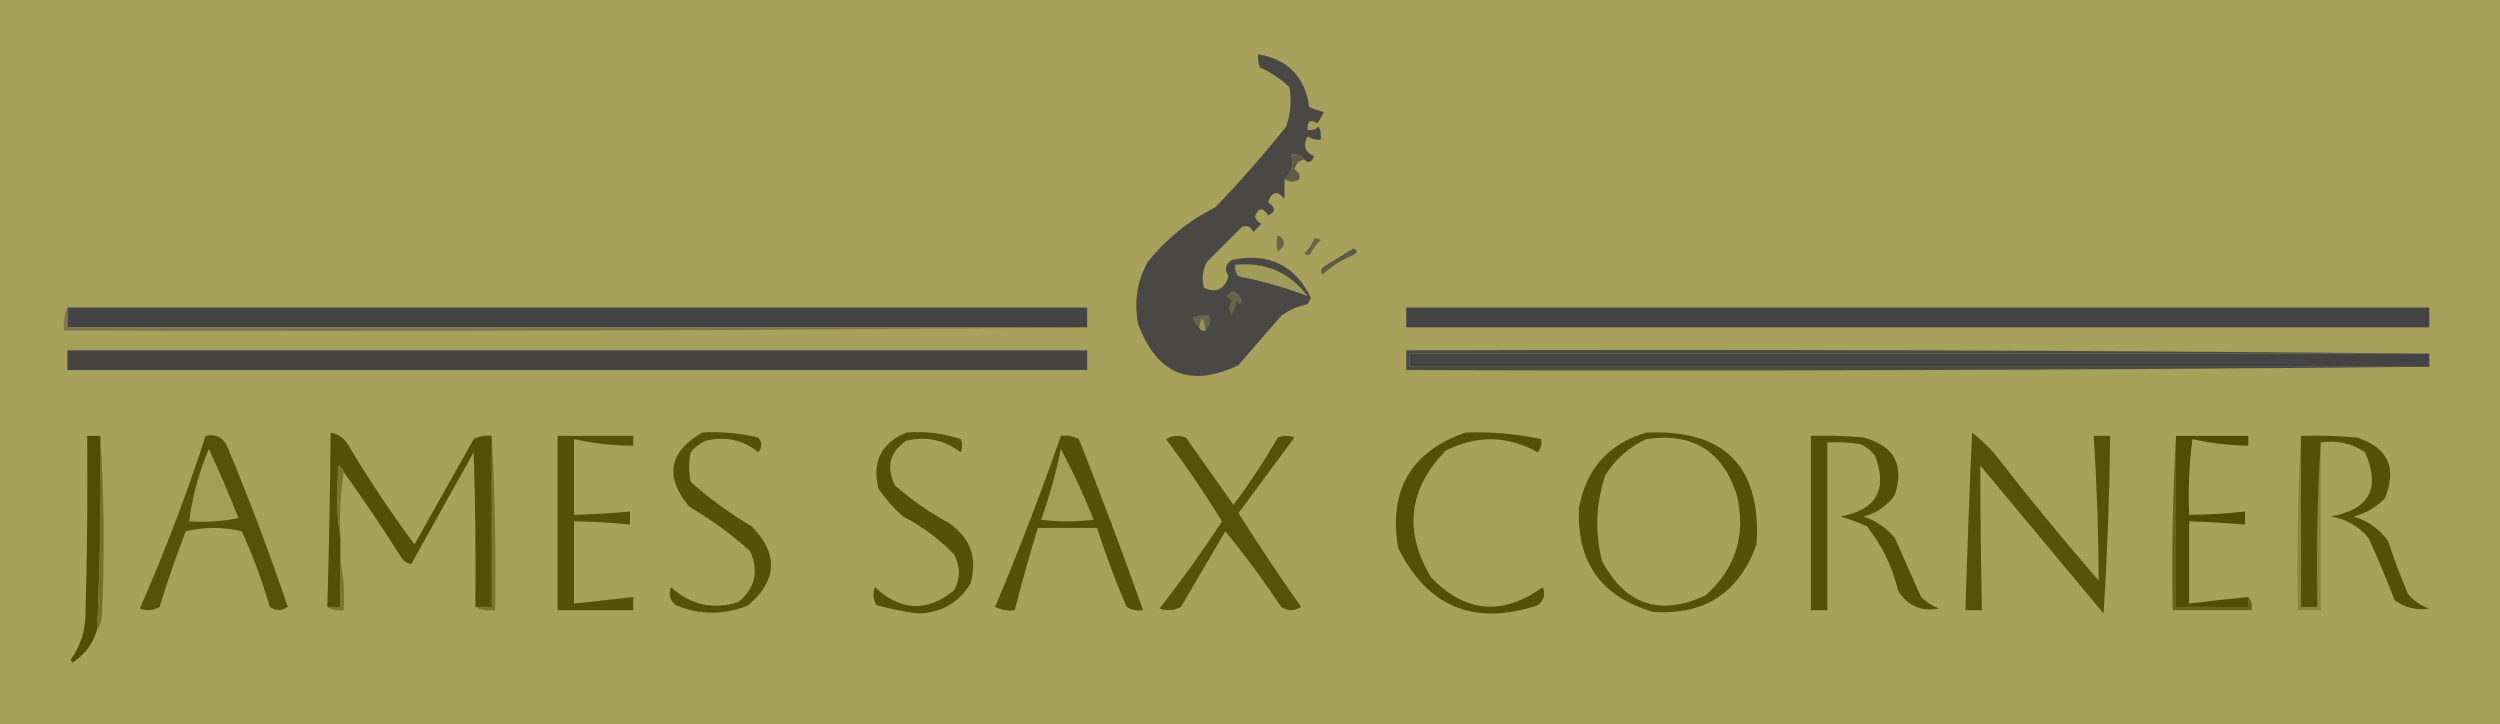
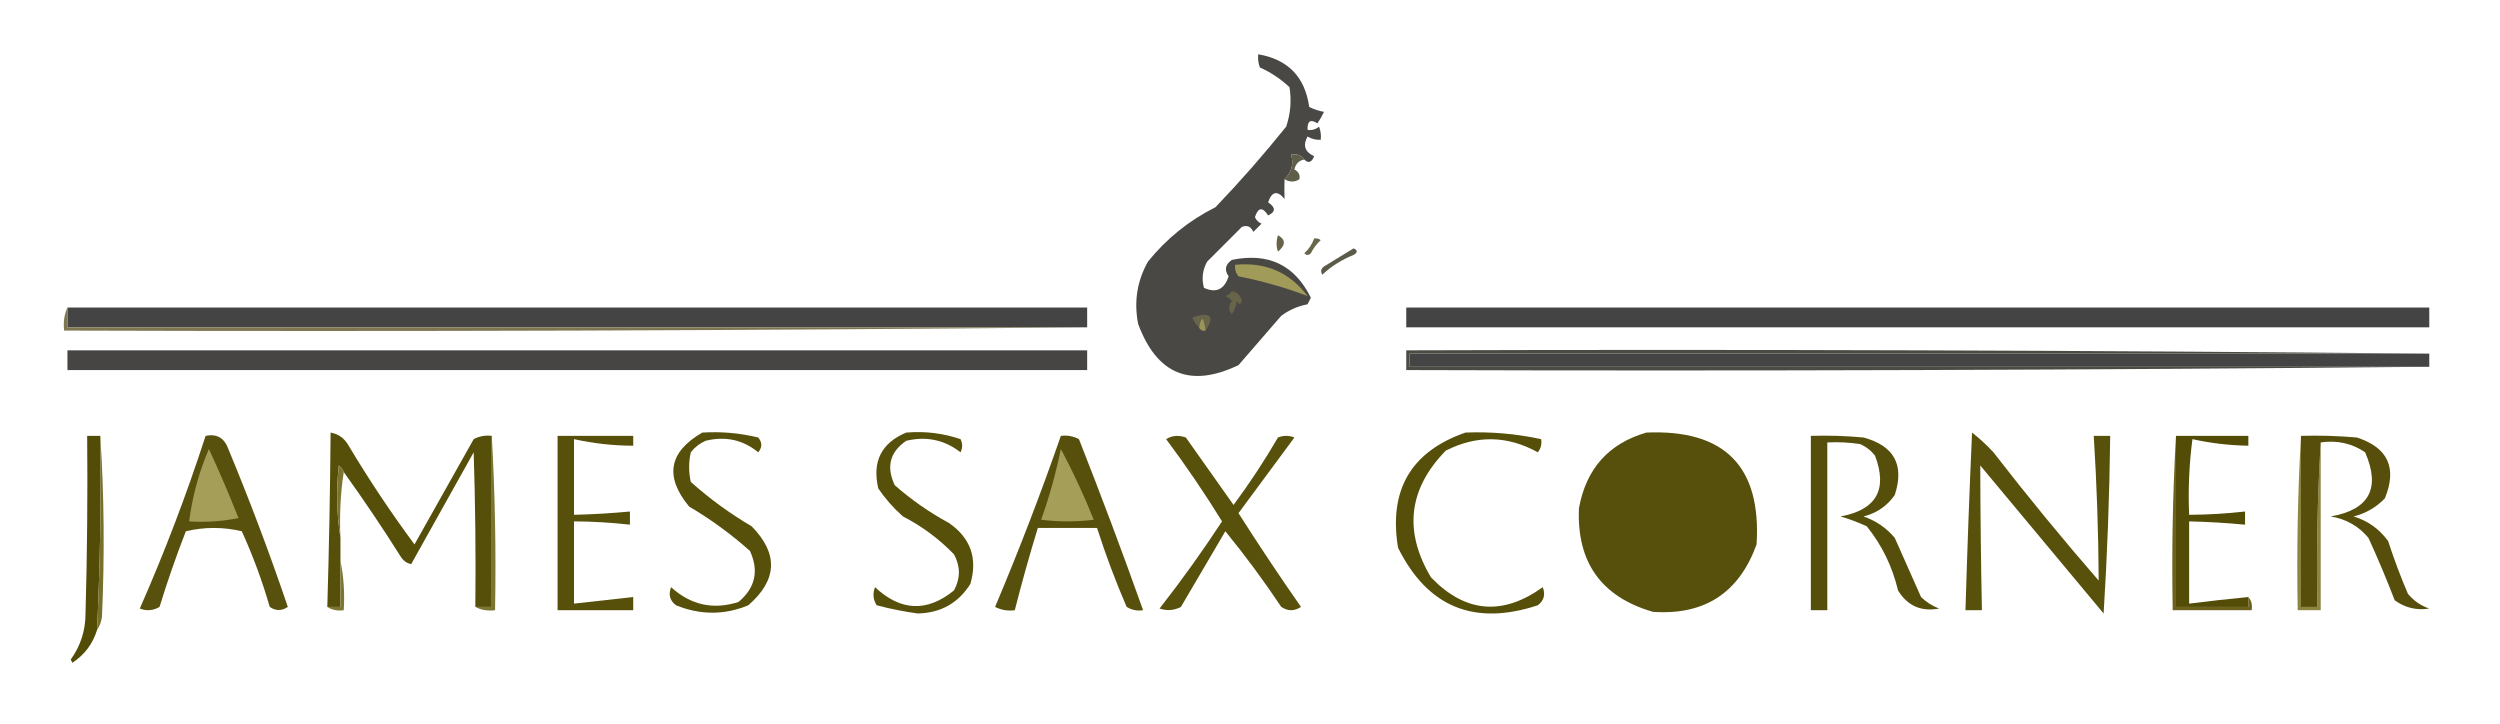
<svg xmlns="http://www.w3.org/2000/svg" version="1.1" width="760px" height="220px" viewBox="100 250 760 220" style="shape-rendering:geometricPrecision; text-rendering:geometricPrecision; image-rendering:optimizeQuality; fill-rule:evenodd; clip-rule:evenodd">
-   <g>
-     <path style="opacity:1" fill="#a7a15c" d="M -0.5,-0.5 C 319.5,-0.5 639.5,-0.5 959.5,-0.5C 959.5,239.5 959.5,479.5 959.5,719.5C 639.5,719.5 319.5,719.5 -0.5,719.5C -0.5,479.5 -0.5,239.5 -0.5,-0.5 Z" />
-   </g>
  <g>
    <path style="opacity:1" fill="#494844" d="M 496.5,298.5 C 495.473,297.152 494.14,296.652 492.5,297C 493.336,299.82 492.669,302.32 490.5,304.5C 490.437,306.468 490.437,308.468 490.5,310.5C 488.338,307.811 486.671,308.145 485.5,311.5C 487.836,313.073 487.836,314.406 485.5,315.5C 483.82,312.839 482.487,313.006 481.5,316C 481.905,316.945 482.572,317.612 483.5,318C 482.667,318.833 481.833,319.667 481,320.5C 480.275,318.842 479.108,318.342 477.5,319C 474,322.5 470.5,326 467,329.5C 465.578,332.03 465.245,334.697 466,337.5C 469.685,339.189 472.185,338.022 473.5,334C 472.14,332.062 472.473,330.396 474.5,329C 485.607,326.722 493.607,330.555 498.5,340.5C 498.167,341.167 497.833,341.833 497.5,342.5C 494.548,343.068 491.881,344.234 489.5,346C 485.167,351 480.833,356 476.5,361C 461.876,368.009 451.709,363.843 446,348.5C 444.669,341.715 445.669,335.382 449,329.5C 454.652,322.512 461.486,317.012 469.5,313C 477.039,305.13 484.206,296.963 491,288.5C 492.325,284.572 492.658,280.572 492,276.5C 489.344,274.004 486.344,272.004 483,270.5C 482.51,269.207 482.343,267.873 482.5,266.5C 491.549,268.05 496.716,273.383 498,282.5C 499.399,283.227 500.899,283.727 502.5,284C 501.929,285.205 501.262,286.372 500.5,287.5C 498.38,286.128 497.38,286.795 497.5,289.5C 498.822,289.67 499.989,289.337 501,288.5C 501.49,289.793 501.657,291.127 501.5,292.5C 500.07,292.579 498.736,292.246 497.5,291.5C 496.004,294.175 496.671,296.175 499.5,297.5C 498.743,299.404 497.743,299.737 496.5,298.5 Z" />
  </g>
  <g>
    <path style="opacity:1" fill="#605e49" d="M 496.5,298.5 C 494.879,298.787 493.879,299.787 493.5,301.5C 494.811,302.258 495.311,303.258 495,304.5C 493.586,305.413 492.086,305.413 490.5,304.5C 492.669,302.32 493.336,299.82 492.5,297C 494.14,296.652 495.473,297.152 496.5,298.5 Z" />
  </g>
  <g>
    <path style="opacity:1" fill="#676349" d="M 488.5,321.5 C 490.896,322.828 490.896,324.494 488.5,326.5C 487.948,324.997 487.948,323.331 488.5,321.5 Z" />
  </g>
  <g>
    <path style="opacity:1" fill="#6a664c" d="M 499.5,322.5 C 500.239,322.369 500.906,322.536 501.5,323C 500.257,324.154 499.257,325.488 498.5,327C 497.833,327.667 497.167,327.667 496.5,327C 497.883,325.729 498.883,324.229 499.5,322.5 Z" />
  </g>
  <g>
    <path style="opacity:1" fill="#5c5a48" d="M 511.5,325.5 C 512.773,326.077 512.773,326.743 511.5,327.5C 507.933,328.907 504.766,330.907 502,333.5C 501.383,332.551 501.549,331.718 502.5,331C 505.596,329.128 508.596,327.295 511.5,325.5 Z" />
  </g>
  <g>
    <path style="opacity:1" fill="#a19b5a" d="M 475.5,330.5 C 484.689,329.599 492.022,332.766 497.5,340C 490.816,337.446 483.816,335.446 476.5,334C 475.663,332.989 475.33,331.822 475.5,330.5 Z" />
  </g>
  <g>
    <path style="opacity:1" fill="#67644a" d="M 474.5,338.5 C 476.121,338.787 477.121,339.787 477.5,341.5C 477.154,342.696 476.654,342.696 476,341.5C 475.781,342.938 475.281,344.271 474.5,345.5C 473.355,344.224 473.355,342.891 474.5,341.5C 473.975,340.808 473.308,340.308 472.5,340C 473.416,339.722 474.082,339.222 474.5,338.5 Z" />
  </g>
  <g>
    <path style="opacity:1" fill="#434443" d="M 120.5,343.5 C 223.833,343.5 327.167,343.5 430.5,343.5C 430.5,345.5 430.5,347.5 430.5,349.5C 327.167,349.5 223.833,349.5 120.5,349.5C 120.5,347.5 120.5,345.5 120.5,343.5 Z" />
  </g>
  <g>
    <path style="opacity:1" fill="#444444" d="M 527.5,343.5 C 631.167,343.5 734.833,343.5 838.5,343.5C 838.5,345.5 838.5,347.5 838.5,349.5C 734.833,349.5 631.167,349.5 527.5,349.5C 527.5,347.5 527.5,345.5 527.5,343.5 Z" />
  </g>
  <g>
    <path style="opacity:1" fill="#68654b" d="M 466.5,350.5 C 465.934,346.194 465.268,345.861 464.5,349.5C 463.609,348.739 462.942,347.739 462.5,346.5C 468.082,344.719 469.415,346.052 466.5,350.5 Z" />
  </g>
  <g>
    <path style="opacity:1" fill="#9a9558" d="M 466.5,350.5 C 465.508,350.672 464.842,350.338 464.5,349.5C 465.268,345.861 465.934,346.194 466.5,350.5 Z" />
  </g>
  <g>
    <path style="opacity:1" fill="#7d7651" d="M 120.5,343.5 C 120.5,345.5 120.5,347.5 120.5,349.5C 223.833,349.5 327.167,349.5 430.5,349.5C 327.001,350.499 223.335,350.833 119.5,350.5C 119.198,347.941 119.532,345.607 120.5,343.5 Z" />
  </g>
  <g>
    <path style="opacity:1" fill="#464544" d="M 120.5,356.5 C 223.833,356.5 327.167,356.5 430.5,356.5C 430.5,358.5 430.5,360.5 430.5,362.5C 327.167,362.5 223.833,362.5 120.5,362.5C 120.5,360.5 120.5,358.5 120.5,356.5 Z" />
  </g>
  <g>
    <path style="opacity:1" fill="#434443" d="M 838.5,357.5 C 838.5,358.833 838.5,360.167 838.5,361.5C 735.167,361.5 631.833,361.5 528.5,361.5C 528.5,360.167 528.5,358.833 528.5,357.5C 631.833,357.5 735.167,357.5 838.5,357.5 Z" />
  </g>
  <g>
    <path style="opacity:1" fill="#4b4b44" d="M 838.5,357.5 C 735.167,357.5 631.833,357.5 528.5,357.5C 528.5,358.833 528.5,360.167 528.5,361.5C 631.833,361.5 735.167,361.5 838.5,361.5C 735.001,362.499 631.335,362.833 527.5,362.5C 527.5,360.5 527.5,358.5 527.5,356.5C 631.335,356.167 735.001,356.501 838.5,357.5 Z" />
  </g>
  <g>
    <path style="opacity:1" fill="#564f0a" d="M 249.5,382.5 C 249.5,399.833 249.5,417.167 249.5,434.5C 247.833,434.5 246.167,434.5 244.5,434.5C 244.667,418.83 244.5,403.163 244,387.5C 237.654,398.862 231.321,410.195 225,421.5C 223.739,421.241 222.739,420.574 222,419.5C 216.391,410.595 210.558,401.928 204.5,393.5C 204.217,392.711 203.717,392.044 203,391.5C 202.178,399.012 202.345,406.345 203.5,413.5C 203.5,415.833 203.5,418.167 203.5,420.5C 203.5,425.167 203.5,429.833 203.5,434.5C 202.167,434.5 200.833,434.5 199.5,434.5C 200.027,416.838 200.36,399.171 200.5,381.5C 202.91,381.921 204.743,383.254 206,385.5C 212.159,395.811 218.825,405.811 226,415.5C 232,404.833 238,394.167 244,383.5C 245.699,382.594 247.533,382.261 249.5,382.5 Z" />
  </g>
  <g>
    <path style="opacity:1" fill="#7c7531" d="M 249.5,382.5 C 250.497,399.992 250.83,417.659 250.5,435.5C 248.265,435.795 246.265,435.461 244.5,434.5C 246.167,434.5 247.833,434.5 249.5,434.5C 249.5,417.167 249.5,399.833 249.5,382.5 Z" />
  </g>
  <g>
    <path style="opacity:1" fill="#58510c" d="M 699.5,381.5 C 701.75,383.244 703.917,385.244 706,387.5C 716.289,400.791 726.955,413.791 738,426.5C 737.92,411.83 737.42,397.163 736.5,382.5C 738.167,382.5 739.833,382.5 741.5,382.5C 741.291,400.516 740.624,418.516 739.5,436.5C 727,421.5 714.5,406.5 702,391.5C 702.038,406.159 702.205,420.826 702.5,435.5C 700.833,435.5 699.167,435.5 697.5,435.5C 698.034,417.493 698.7,399.493 699.5,381.5 Z" />
  </g>
  <g>
    <path style="opacity:1" fill="#524c07" d="M 130.5,382.5 C 130.771,402.19 130.438,421.856 129.5,441.5C 128.227,445.697 125.727,449.03 122,451.5C 121.833,451.167 121.667,450.833 121.5,450.5C 124.495,446.348 125.995,441.681 126,436.5C 126.5,418.503 126.667,400.503 126.5,382.5C 127.833,382.5 129.167,382.5 130.5,382.5 Z" />
  </g>
  <g>
    <path style="opacity:1" fill="#76702b" d="M 130.5,382.5 C 131.662,400.662 131.829,418.995 131,437.5C 130.79,439.058 130.29,440.391 129.5,441.5C 130.438,421.856 130.771,402.19 130.5,382.5 Z" />
  </g>
  <g>
    <path style="opacity:1" fill="#58510d" d="M 162.5,382.5 C 165.547,381.855 167.713,382.855 169,385.5C 175.738,401.638 181.904,417.971 187.5,434.5C 185.647,435.76 183.814,435.76 182,434.5C 179.738,426.64 176.905,418.973 173.5,411.5C 167.833,410.167 162.167,410.167 156.5,411.5C 153.554,419.06 150.888,426.727 148.5,434.5C 146.579,435.641 144.579,435.808 142.5,435C 150.06,417.817 156.727,400.317 162.5,382.5 Z" />
  </g>
  <g>
    <path style="opacity:1" fill="#56500b" d="M 269.5,382.5 C 277.167,382.5 284.833,382.5 292.5,382.5C 292.5,383.5 292.5,384.5 292.5,385.5C 286.419,385.486 280.419,384.819 274.5,383.5C 274.5,391.167 274.5,398.833 274.5,406.5C 280.181,406.365 285.848,406.032 291.5,405.5C 291.5,406.833 291.5,408.167 291.5,409.5C 285.855,408.866 280.189,408.532 274.5,408.5C 274.5,416.833 274.5,425.167 274.5,433.5C 280.5,432.833 286.5,432.167 292.5,431.5C 292.5,432.833 292.5,434.167 292.5,435.5C 284.833,435.5 277.167,435.5 269.5,435.5C 269.5,417.833 269.5,400.167 269.5,382.5 Z" />
  </g>
  <g>
    <path style="opacity:1" fill="#57500b" d="M 313.5,381.5 C 319.262,381.149 324.928,381.649 330.5,383C 331.747,384.494 331.747,385.994 330.5,387.5C 325.85,383.687 320.516,382.52 314.5,384C 312.714,384.785 311.214,385.951 310,387.5C 309.333,390.5 309.333,393.5 310,396.5C 315.723,401.611 321.89,406.111 328.5,410C 336.677,418.299 336.344,426.299 327.5,434C 320.238,437.017 312.905,437.017 305.5,434C 303.637,432.582 303.137,430.749 304,428.5C 310.014,433.954 316.848,435.454 324.5,433C 329.596,428.752 330.763,423.585 328,417.5C 322.277,412.389 316.11,407.889 309.5,404C 301.966,394.899 303.3,387.399 313.5,381.5 Z" />
  </g>
  <g>
    <path style="opacity:1" fill="#57500b" d="M 375.5,381.5 C 381.196,381.025 386.696,381.692 392,383.5C 392.667,384.833 392.667,386.167 392,387.5C 387.139,383.716 381.639,382.549 375.5,384C 370.527,387.389 369.36,391.889 372,397.5C 377.063,401.949 382.563,405.783 388.5,409C 395.077,413.559 397.243,419.726 395,427.5C 391.336,433.335 386.002,436.335 379,436.5C 374.782,435.923 370.616,435.09 366.5,434C 365.424,432.274 365.257,430.441 366,428.5C 373.819,435.813 381.819,436.146 390,429.5C 392,425.833 392,422.167 390,418.5C 385.457,413.813 380.291,409.98 374.5,407C 371.628,404.463 369.128,401.63 367,398.5C 365.085,390.33 367.918,384.663 375.5,381.5 Z" />
  </g>
  <g>
    <path style="opacity:1" fill="#57500c" d="M 422.5,382.5 C 424.467,382.261 426.301,382.594 428,383.5C 434.825,400.799 441.325,418.132 447.5,435.5C 445.712,435.785 444.045,435.452 442.5,434.5C 439.097,426.62 436.097,418.62 433.5,410.5C 427.5,410.5 421.5,410.5 415.5,410.5C 412.964,418.775 410.63,427.109 408.5,435.5C 406.396,435.799 404.396,435.466 402.5,434.5C 409.753,417.339 416.419,400.005 422.5,382.5 Z" />
  </g>
  <g>
    <path style="opacity:1" fill="#58510c" d="M 454.5,383.5 C 456.288,382.378 458.288,382.211 460.5,383C 465.333,389.833 470.167,396.667 475,403.5C 479.873,396.924 484.373,390.09 488.5,383C 490.167,382.333 491.833,382.333 493.5,383C 487.819,390.677 482.152,398.344 476.5,406C 482.622,415.626 488.955,425.126 495.5,434.5C 493.5,435.833 491.5,435.833 489.5,434.5C 484.187,426.528 478.521,418.861 472.5,411.5C 468,419.167 463.5,426.833 459,434.5C 456.936,435.591 454.769,435.758 452.5,435C 459.201,426.431 465.535,417.598 471.5,408.5C 466.166,399.852 460.499,391.519 454.5,383.5 Z" />
  </g>
  <g>
    <path style="opacity:1" fill="#564f0a" d="M 545.5,381.5 C 553.269,381.195 560.935,381.862 568.5,383.5C 568.762,384.978 568.429,386.311 567.5,387.5C 558.249,382.383 548.916,382.216 539.5,387C 528.17,398.646 526.67,411.479 535,425.5C 545.419,436.301 556.752,437.301 569,428.5C 569.863,430.749 569.363,432.582 567.5,434C 548.14,440.395 533.973,434.561 525,416.5C 522.123,398.927 528.956,387.26 545.5,381.5 Z" />
  </g>
  <g>
    <path style="opacity:1" fill="#57500c" d="M 600.5,381.5 C 624.322,380.488 635.488,391.821 634,415.5C 628.667,430.251 618.167,437.084 602.5,436C 586.798,431.45 579.298,420.95 580,404.5C 582.172,392.503 589.005,384.837 600.5,381.5 Z" />
  </g>
  <g>
-     <path style="opacity:1" fill="#a7a15c" d="M 600.5,383.5 C 614.537,381.43 623.704,387.096 628,400.5C 630.834,412.66 627.667,422.826 618.5,431C 604.629,437.411 594.129,433.911 587,420.5C 584.809,411.738 585.143,403.071 588,394.5C 591.148,389.509 595.314,385.843 600.5,383.5 Z" />
-   </g>
-   <g>
    <path style="opacity:1" fill="#564f0b" d="M 650.5,382.5 C 655.844,382.334 661.177,382.501 666.5,383C 675.839,385.513 679.006,391.347 676,400.5C 673.659,403.835 670.493,406.002 666.5,407C 670.274,408.302 673.441,410.469 676,413.5C 678.667,419.5 681.333,425.5 684,431.5C 685.579,433.041 687.413,434.208 689.5,435C 684.048,436.023 679.881,434.19 677,429.5C 675.28,422.227 672.113,415.727 667.5,410C 664.911,408.803 662.244,407.803 659.5,407C 670.416,404.999 673.916,398.832 670,388.5C 668.786,386.951 667.286,385.785 665.5,385C 662.183,384.502 658.85,384.335 655.5,384.5C 655.5,401.5 655.5,418.5 655.5,435.5C 653.833,435.5 652.167,435.5 650.5,435.5C 650.5,417.833 650.5,400.167 650.5,382.5 Z" />
  </g>
  <g>
    <path style="opacity:1" fill="#6c611d" d="M 761.5,382.5 C 761.5,399.833 761.5,417.167 761.5,434.5C 768.833,434.5 776.167,434.5 783.5,434.5C 783.5,433.5 783.5,432.5 783.5,431.5C 784.434,432.568 784.768,433.901 784.5,435.5C 776.5,435.5 768.5,435.5 760.5,435.5C 760.17,417.659 760.503,399.992 761.5,382.5 Z" />
  </g>
  <g>
    <path style="opacity:1" fill="#534c07" d="M 761.5,382.5 C 768.833,382.5 776.167,382.5 783.5,382.5C 783.5,383.5 783.5,384.5 783.5,385.5C 777.753,385.406 772.086,384.74 766.5,383.5C 765.503,391.138 765.169,398.804 765.5,406.5C 771.189,406.468 776.855,406.134 782.5,405.5C 782.5,406.833 782.5,408.167 782.5,409.5C 776.848,408.968 771.181,408.635 765.5,408.5C 765.5,416.833 765.5,425.167 765.5,433.5C 771.489,432.74 777.489,432.073 783.5,431.5C 783.5,432.5 783.5,433.5 783.5,434.5C 776.167,434.5 768.833,434.5 761.5,434.5C 761.5,417.167 761.5,399.833 761.5,382.5 Z" />
  </g>
  <g>
    <path style="opacity:1" fill="#8c8541" d="M 799.5,382.5 C 799.5,399.833 799.5,417.167 799.5,434.5C 801.167,434.5 802.833,434.5 804.5,434.5C 804.17,417.658 804.503,400.992 805.5,384.5C 805.5,401.5 805.5,418.5 805.5,435.5C 803.167,435.5 800.833,435.5 798.5,435.5C 798.17,417.659 798.503,399.992 799.5,382.5 Z" />
  </g>
  <g>
    <path style="opacity:1" fill="#a49e58" d="M 163.5,386.5 C 166.67,393.317 169.67,400.317 172.5,407.5C 167.544,408.494 162.544,408.827 157.5,408.5C 158.481,400.89 160.481,393.556 163.5,386.5 Z" />
  </g>
  <g>
    <path style="opacity:1" fill="#a59e59" d="M 422.5,386.5 C 426.152,393.315 429.485,400.482 432.5,408C 427.167,408.667 421.833,408.667 416.5,408C 419.004,400.987 421.004,393.82 422.5,386.5 Z" />
  </g>
  <g>
    <path style="opacity:1" fill="#7c7530" d="M 204.5,393.5 C 203.509,399.979 203.176,406.646 203.5,413.5C 202.345,406.345 202.178,399.012 203,391.5C 203.717,392.044 204.217,392.711 204.5,393.5 Z" />
  </g>
  <g>
    <path style="opacity:1" fill="#564e0a" d="M 799.5,382.5 C 805.176,382.334 810.843,382.501 816.5,383C 825.958,386.083 828.791,392.25 825,401.5C 822.374,404.231 819.207,406.064 815.5,407C 819.813,408.306 823.313,410.806 826,414.5C 827.751,419.913 829.751,425.246 832,430.5C 833.731,432.617 835.898,434.117 838.5,435C 834.677,435.617 831.177,434.783 828,432.5C 825.528,426.085 822.862,419.752 820,413.5C 816.984,409.908 813.151,407.742 808.5,407C 820.27,404.961 823.77,398.461 819,387.5C 814.985,384.771 810.485,383.771 805.5,384.5C 804.503,400.992 804.17,417.658 804.5,434.5C 802.833,434.5 801.167,434.5 799.5,434.5C 799.5,417.167 799.5,399.833 799.5,382.5 Z" />
  </g>
  <g>
    <path style="opacity:1" fill="#7d7632" d="M 203.5,420.5 C 204.487,425.305 204.821,430.305 204.5,435.5C 202.585,435.784 200.919,435.451 199.5,434.5C 200.833,434.5 202.167,434.5 203.5,434.5C 203.5,429.833 203.5,425.167 203.5,420.5 Z" />
  </g>
</svg>
